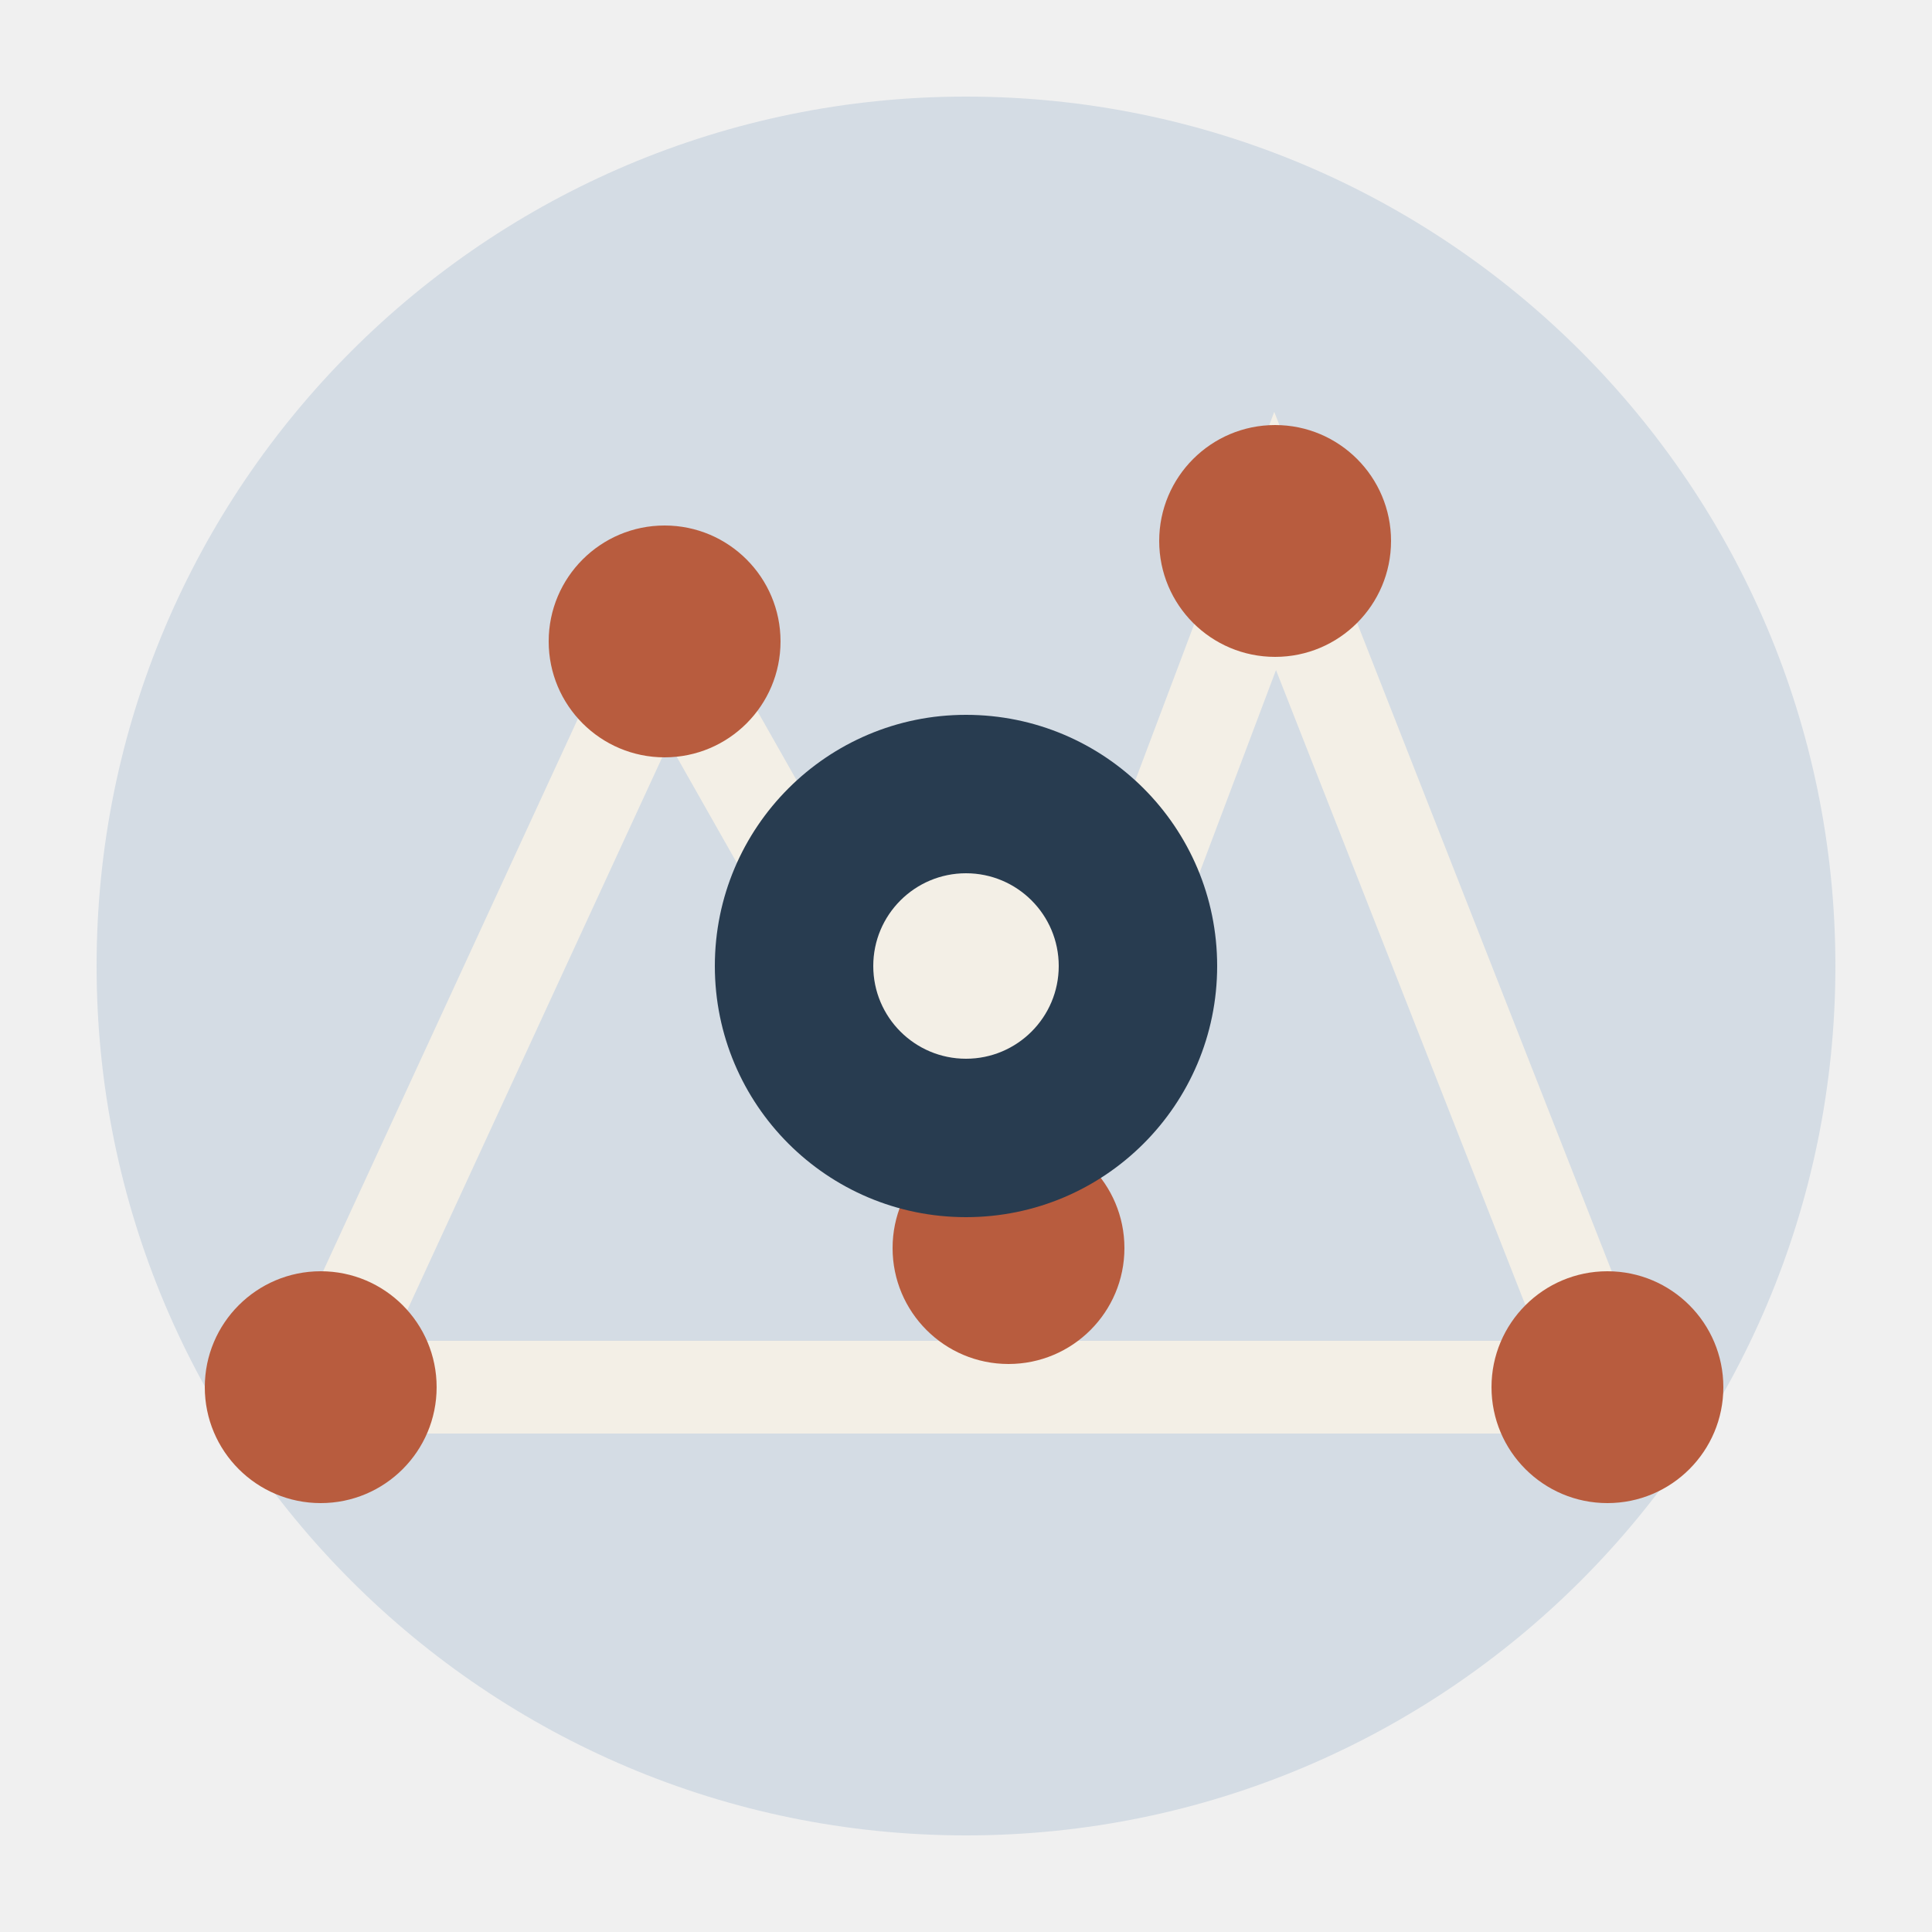
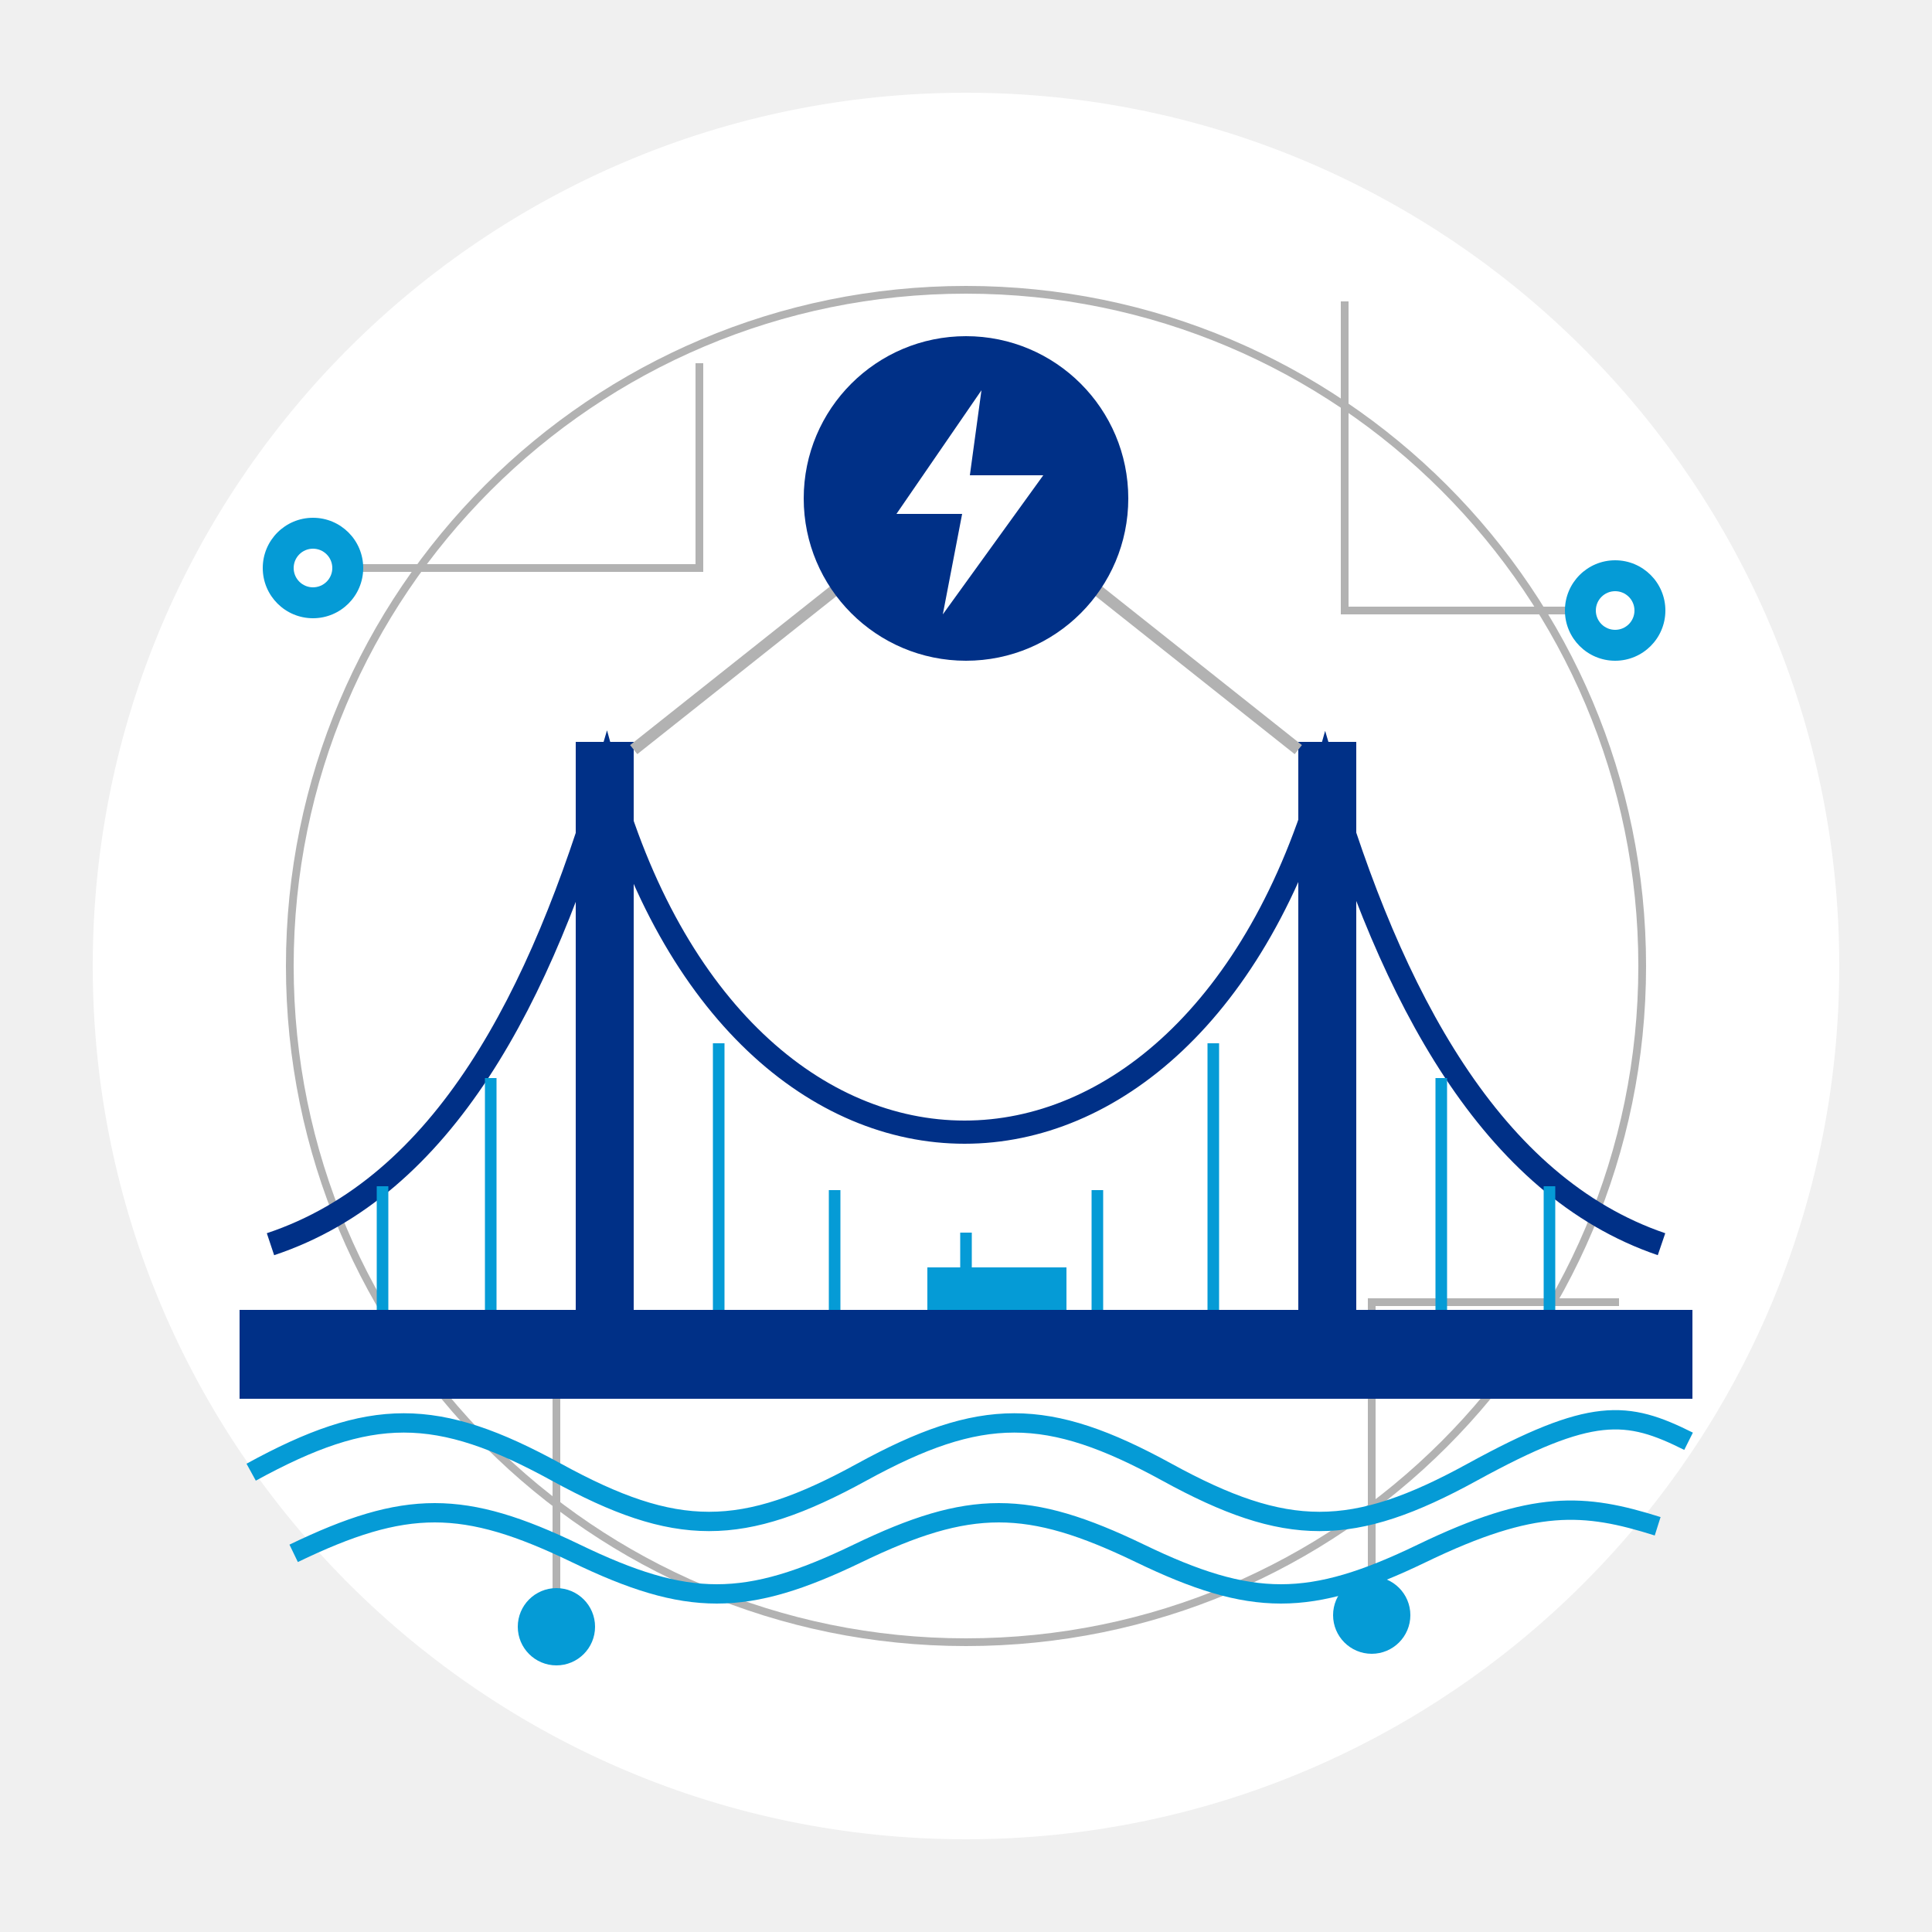
- <svg xmlns="http://www.w3.org/2000/svg" viewBox="0 0 500 500" role="img" aria-labelledby="t">
-   <circle cx="250" cy="250" r="225" fill="#d4dce4" />
-   <g stroke="#f3efe6" stroke-width="24" fill="none">
-     <path d="M83 359 172 166l89 157 69-183 86 219" />
-     <path d="M75 359h350" />
+ <svg xmlns="http://www.w3.org/2000/svg" viewBox="0 0 500 500" role="img" aria-labelledby="title">
+   <circle cx="250" cy="250" r="226" fill="#fff" />
+   <g fill="none" stroke="#b2b2b2" stroke-width="2">
+     <circle cx="250" cy="250" r="175" />
+     <path d="M79 147h102v-53m237 64h-70V78M81 348h63v73m275-84h-64v81" />
  </g>
-   <g fill="#b85c3e">
-     <circle cx="83" cy="359" r="30" />
-     <circle cx="172" cy="166" r="30" />
-     <circle cx="261" cy="323" r="30" />
-     <circle cx="330" cy="140" r="30" />
-     <circle cx="416" cy="359" r="30" />
+   <path d="M62 339h376v23H62z" fill="#003087" />
+   <path d="M65 381c31-17 48-17 79 0s48 17 79 0 48-17 79 0 48 17 79 0 40-16 56-8M76 402c29-14 44-14 73 0s44 14 73 0 44-14 73 0 44 14 73 0 42-13 61-7" fill="none" stroke="#059bd6" stroke-width="5" />
+   <path d="M149 358V192h15v166m172 0V192h15v166" fill="#003087" />
+   <path d="M70 322c45-15 70-64 87-122 34 124 151 124 186 0 17 58 43 107 87 122" fill="none" stroke="#003087" stroke-width="6" />
+   <path d="M99 307v32m28-60v60m59-69v69m30-31v31m34-20v20m34-31v31m30-69v69m59-60v60m28-32v32" stroke="#059bd6" stroke-width="3" />
+   <path d="M164 194 227 144m46 0 63 50" stroke="#b2b2b2" stroke-width="3" />
+   <circle cx="250" cy="129" r="42" fill="#003087" />
+   <path d="m254 101-22 32h17l-5 26 26-36h-19z" fill="#fff" />
+   <g fill="#059bd6">
+     <circle cx="81" cy="147" r="13" />
+     <circle cx="418" cy="158" r="13" />
+     <circle cx="144" cy="421" r="10" />
+     <circle cx="355" cy="418" r="10" />
  </g>
-   <circle cx="250" cy="250" r="65" fill="#283c50" />
-   <circle cx="250" cy="250" r="24" fill="#f3efe6" />
+   <g fill="#fff">
+     <circle cx="81" cy="147" r="5" />
+     <circle cx="418" cy="158" r="5" />
+   </g>
+   <path d="M240 328h36v11h-36z" fill="#059bd6" />
</svg>
